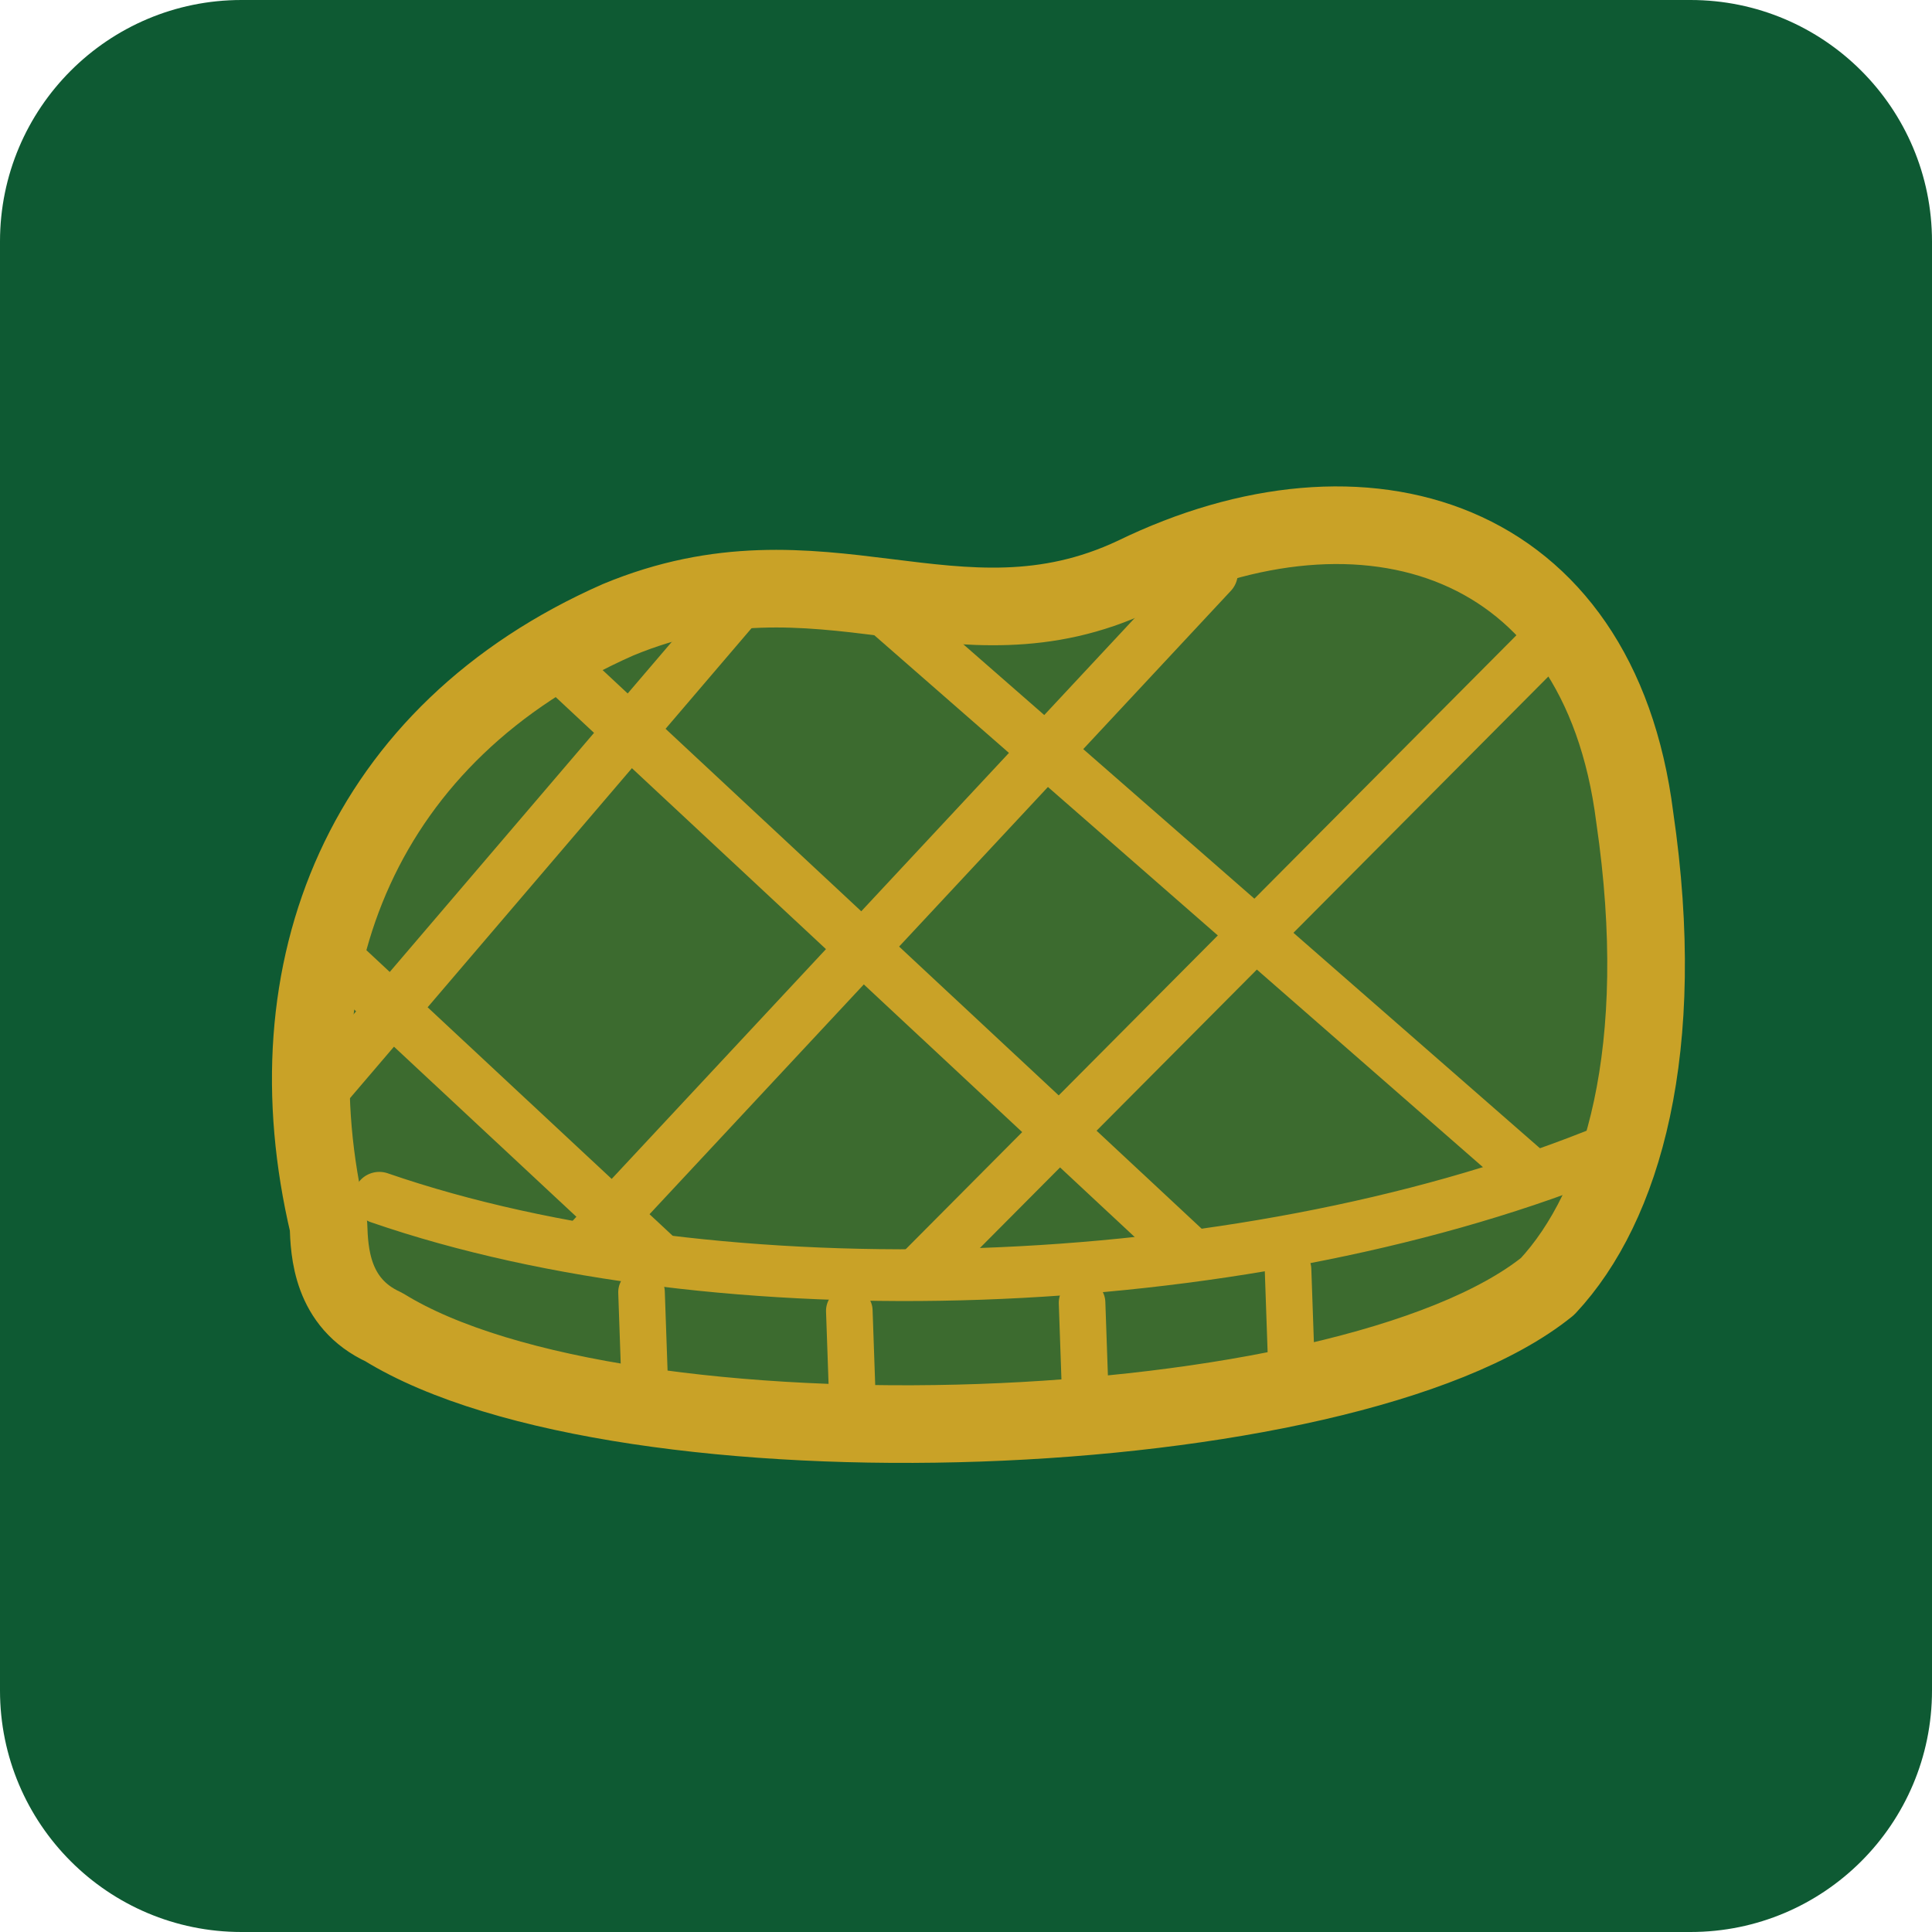
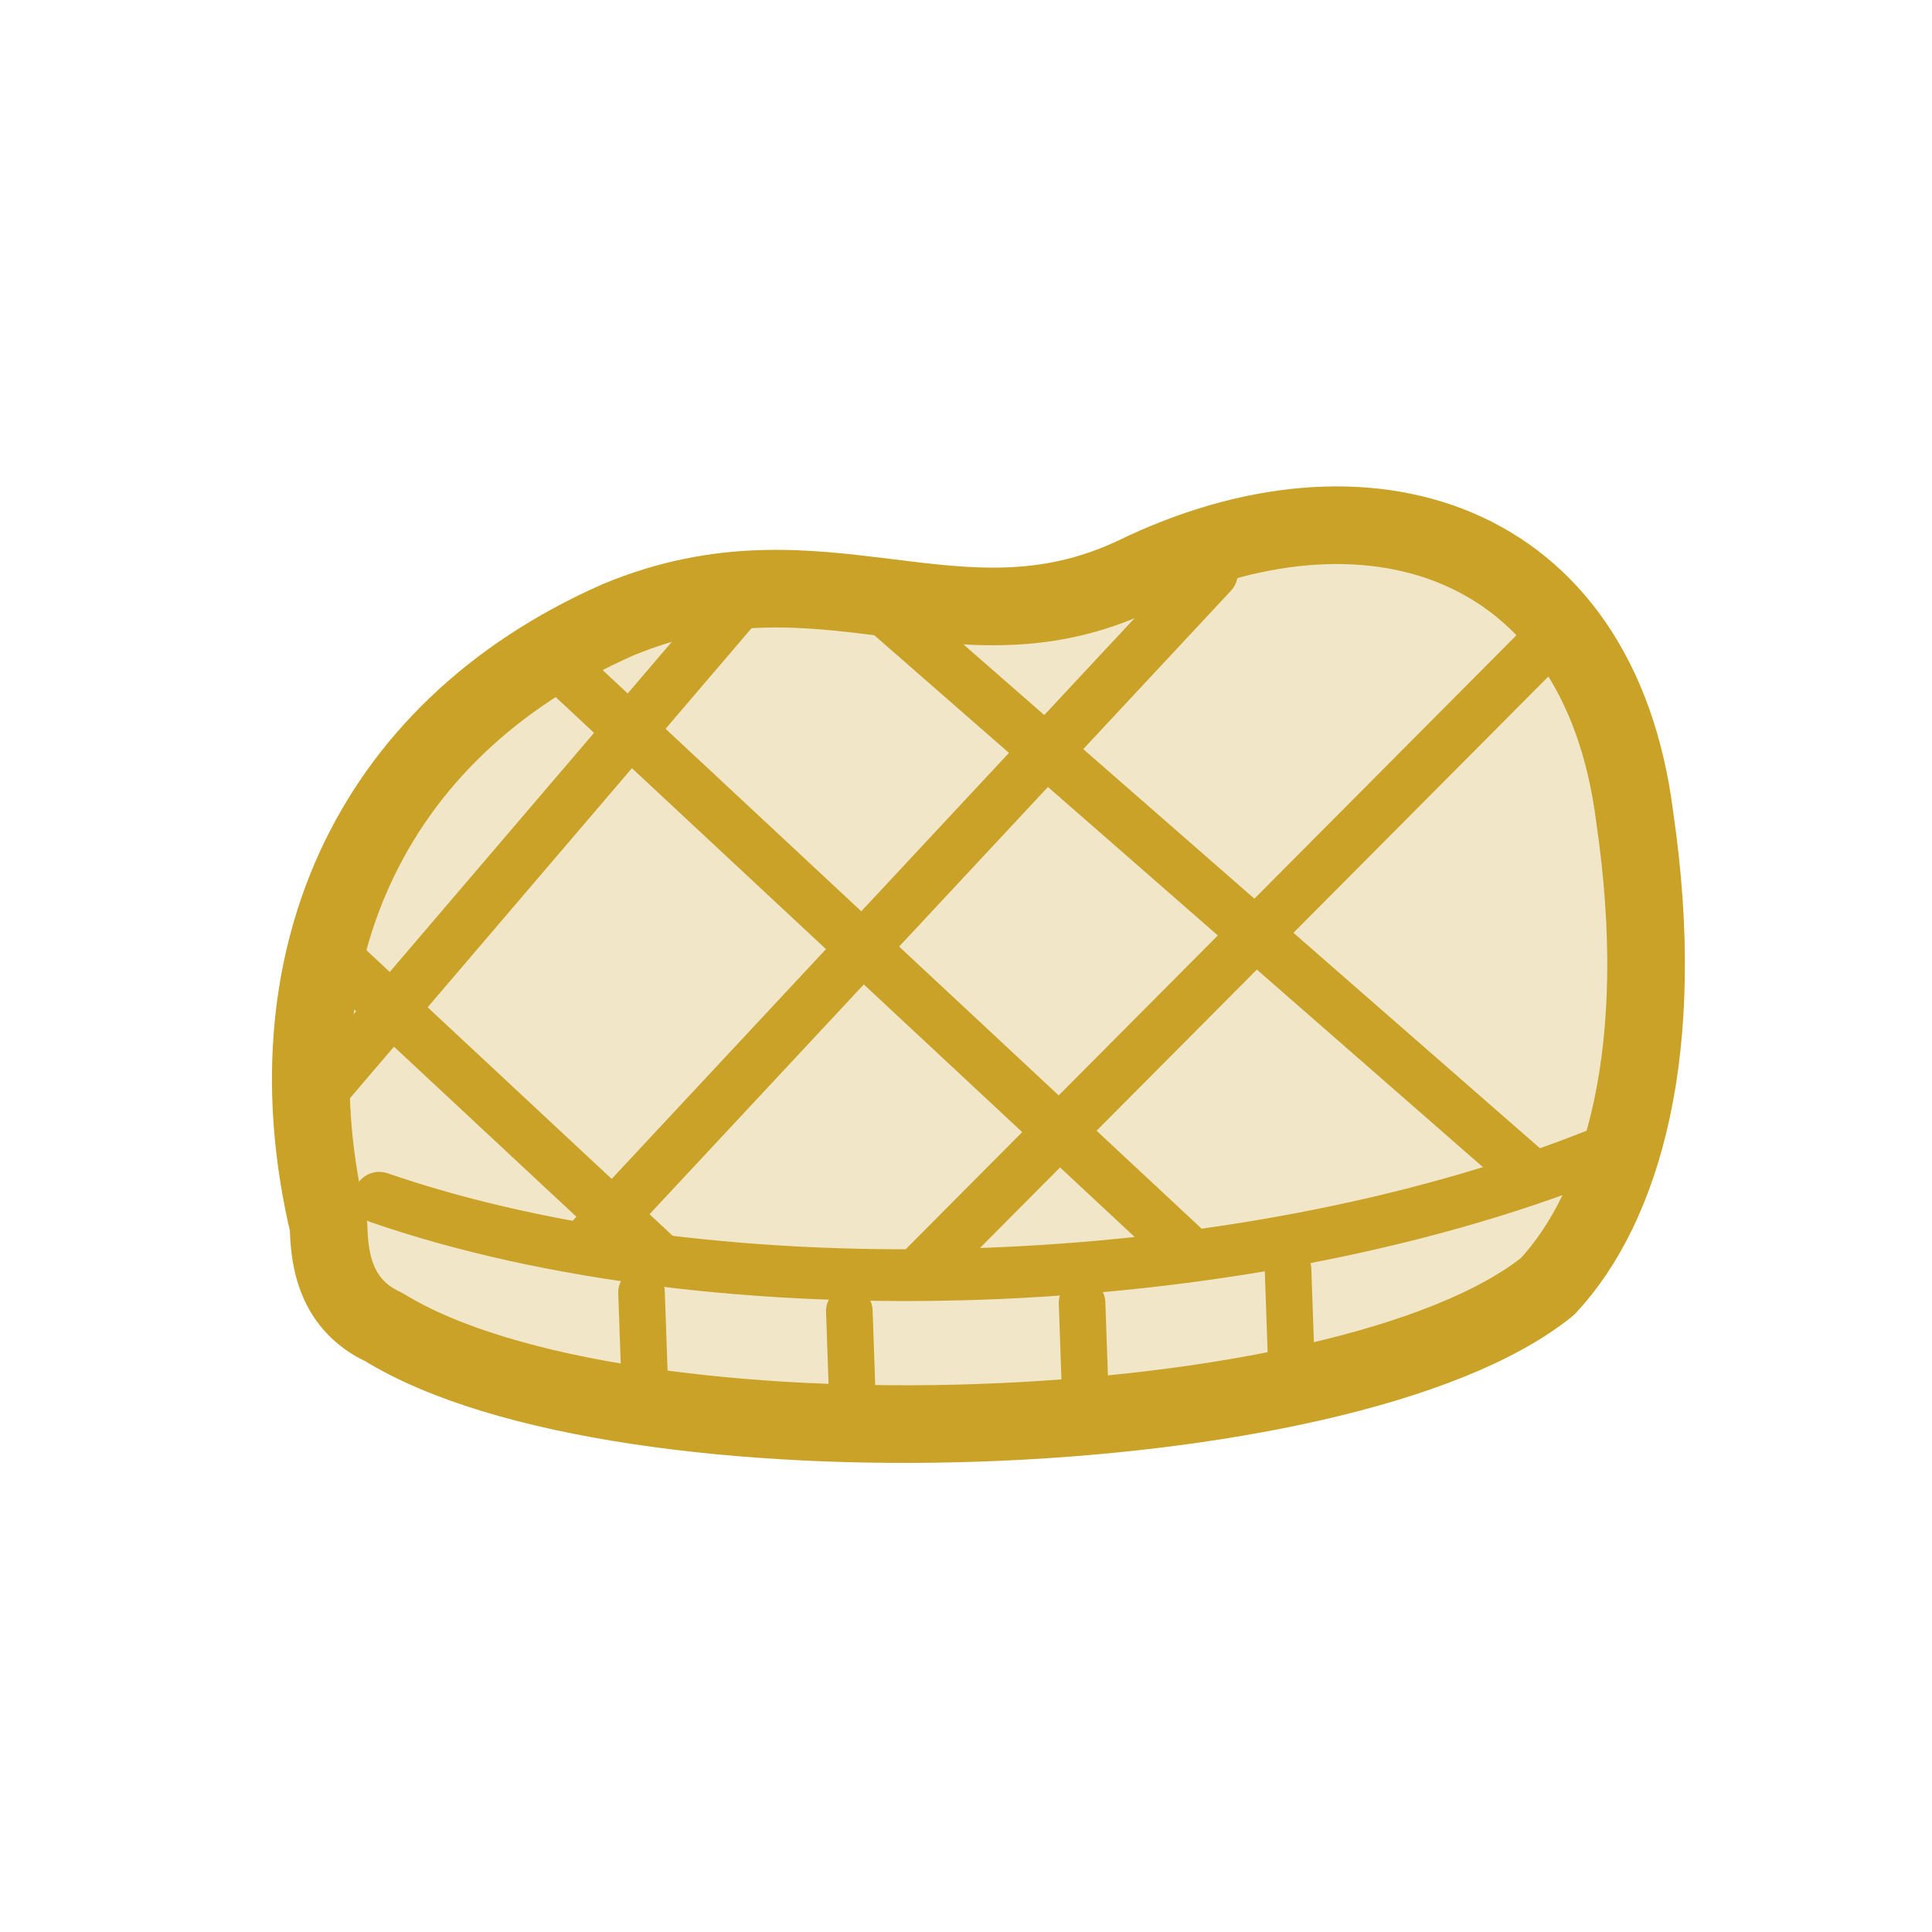
<svg xmlns="http://www.w3.org/2000/svg" viewBox="0 0 32 32">
-   <rect width="32" height="32" rx="4" fill="#0E5A33" />
  <g transform="translate(0.57 0.21) scale(0.4286)">
    <defs>
      <clipPath id="fav-clip">
        <path d="M11 46 C9 36 13 27 23 23 C31 20 36 25 43 22 C52 18 61 21 62 32 C63 39 62 44 60 45 C46 50 24 50 13 45 Z" />
      </clipPath>
    </defs>
    <g transform="rotate(-2 36 36)">
      <path d="M11 46 C9 36 13 27 23 23 C31 20 36 25 43 22 C52 18 61 21 62 32 C63 41 61 47 58 50 C50 56 22 56 13 50 C11 49 11 47 11 46 Z" fill="rgba(201,162,39,0.25)" stroke="#C9A227" stroke-width="3" stroke-linejoin="round" />
      <g clip-path="url(#fav-clip)" stroke="#C9A227" stroke-width="2" stroke-linecap="round">
        <line x1="16" y1="20" x2="46" y2="50" />
        <line x1="28" y1="18" x2="60" y2="48" />
        <line x1="8" y1="32" x2="32" y2="56" />
        <line x1="16" y1="52" x2="46" y2="22" />
        <line x1="28" y1="54" x2="60" y2="24" />
        <line x1="8" y1="44" x2="30" y2="20" />
      </g>
      <path d="M13 45 C26 50 46 50 60 45" fill="none" stroke="#C9A227" stroke-width="2" stroke-linecap="round" />
      <g stroke="#C9A227" stroke-width="1.8" stroke-linecap="round">
        <line x1="23" y1="49" x2="23" y2="53" />
        <line x1="31" y1="50" x2="31" y2="54" />
        <line x1="40" y1="50" x2="40" y2="54" />
        <line x1="48" y1="49" x2="48" y2="53" />
      </g>
    </g>
  </g>
</svg>
